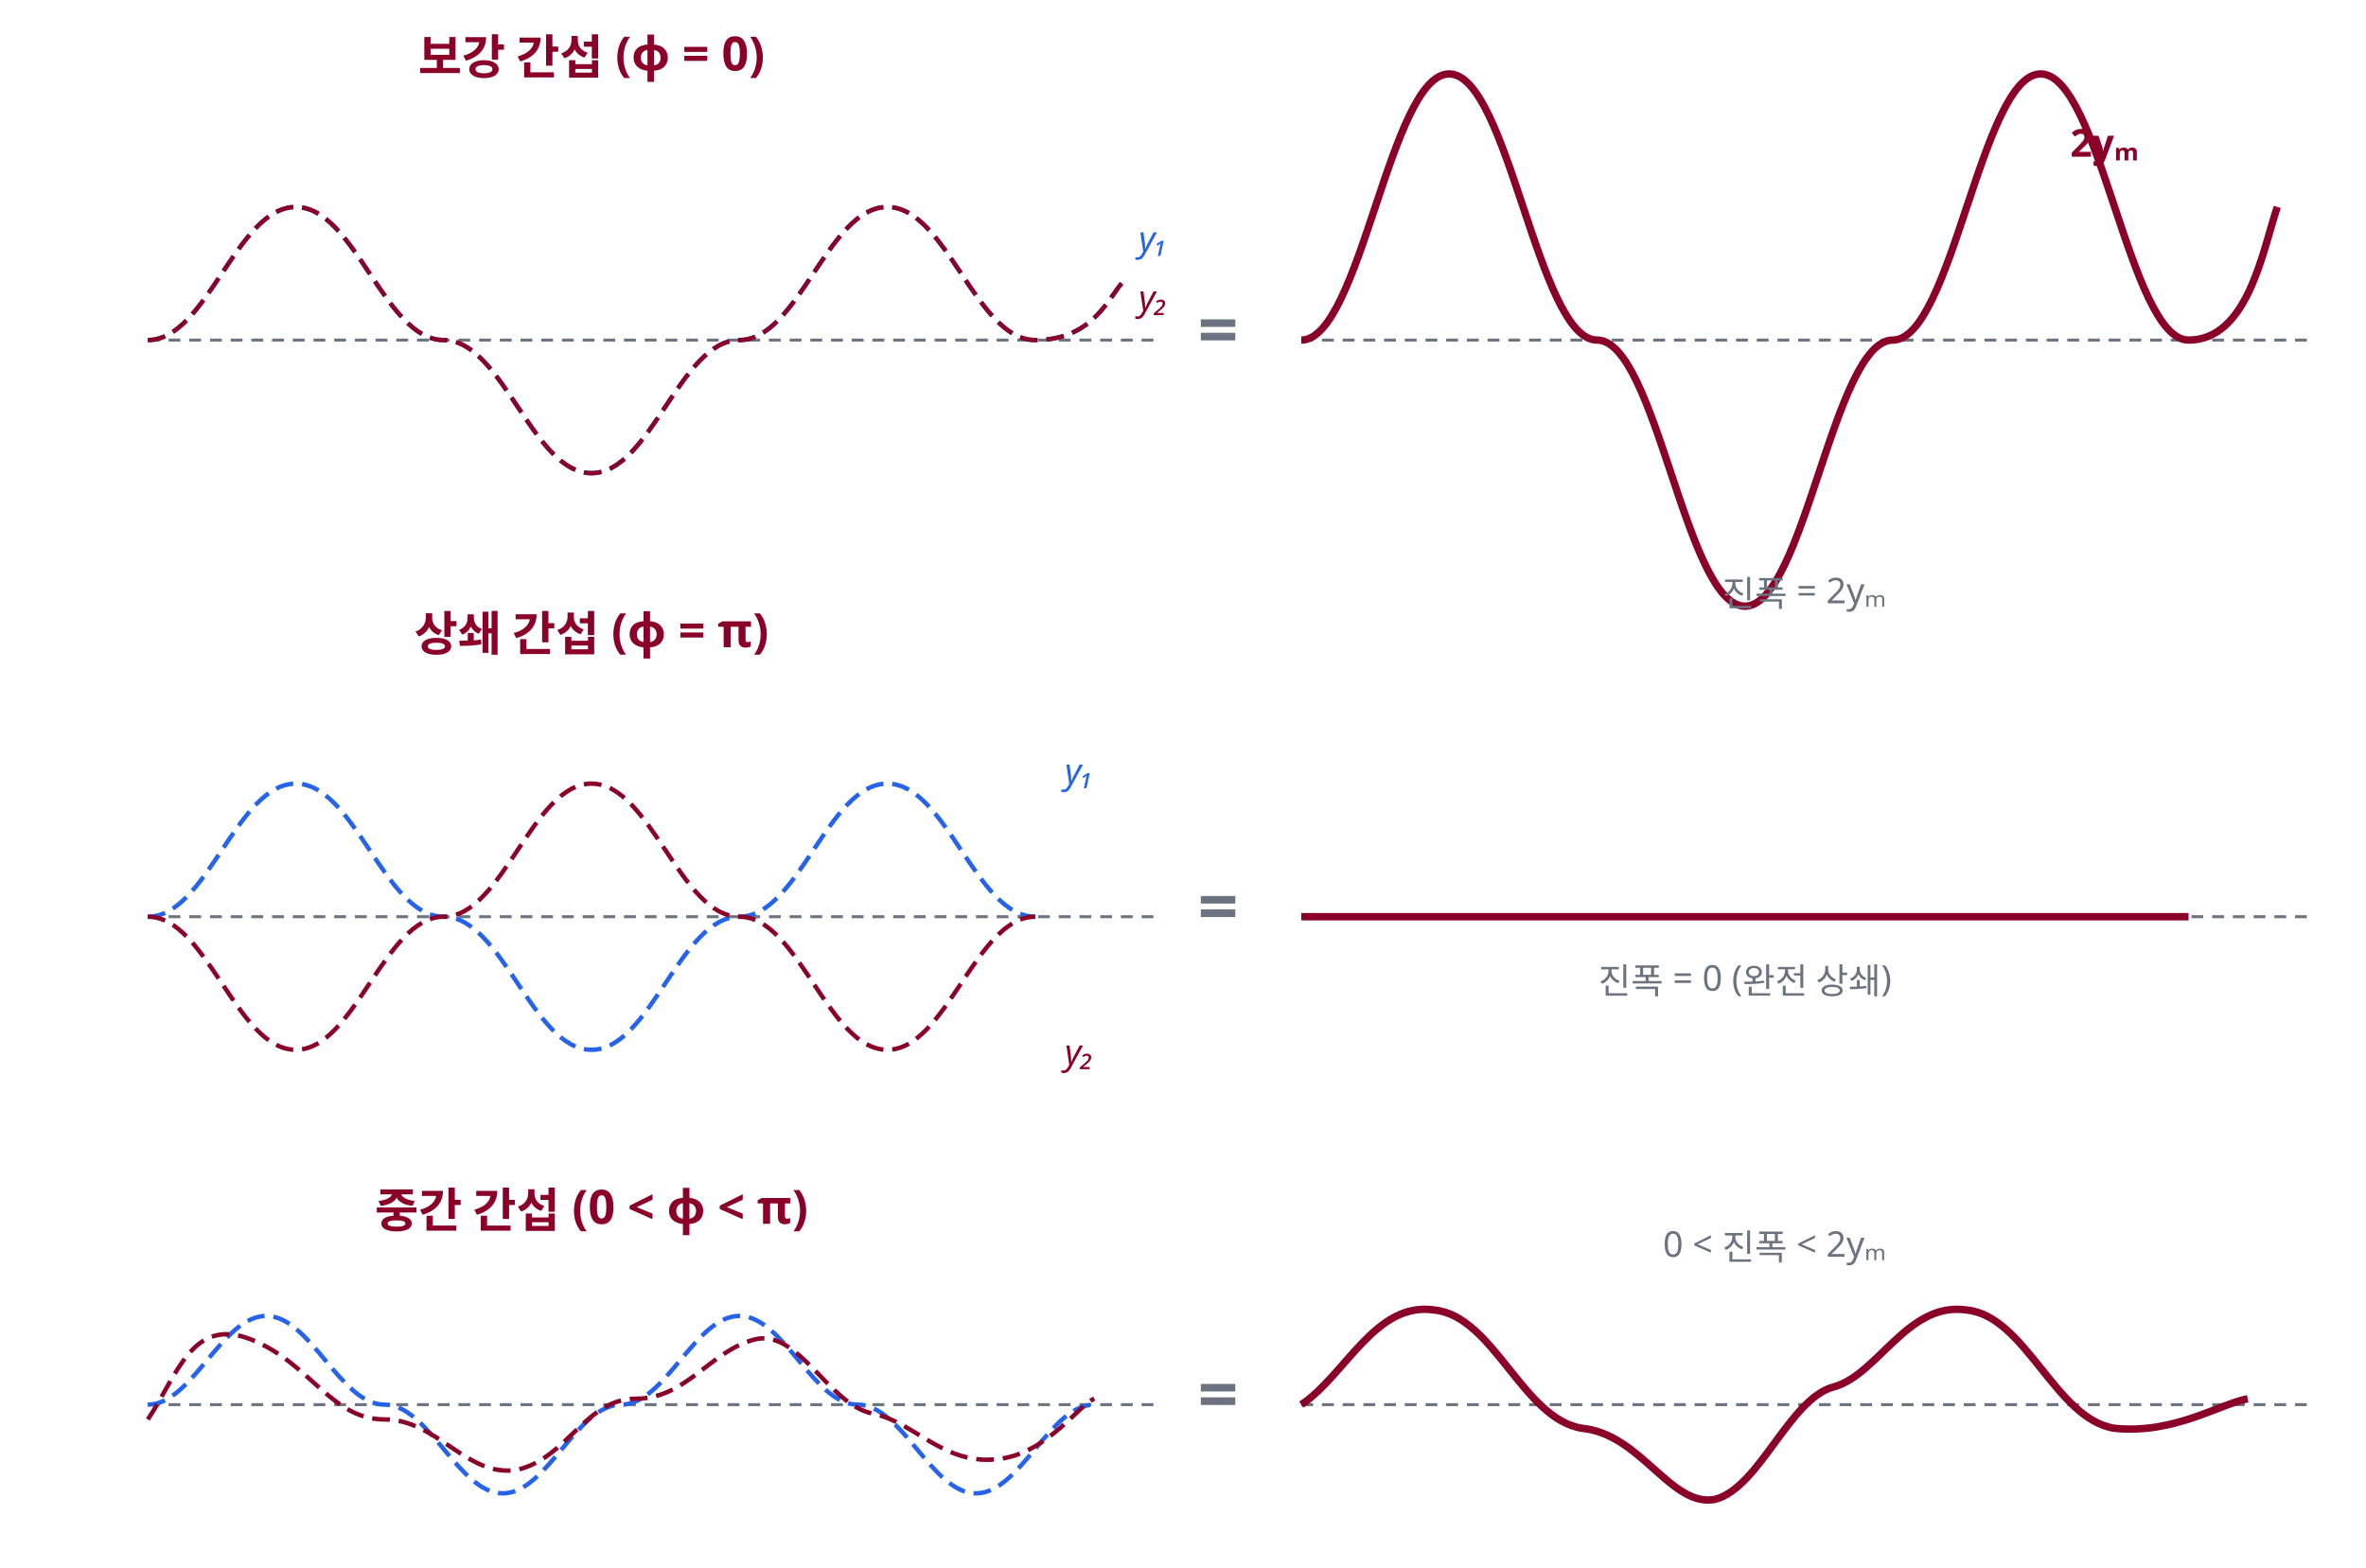
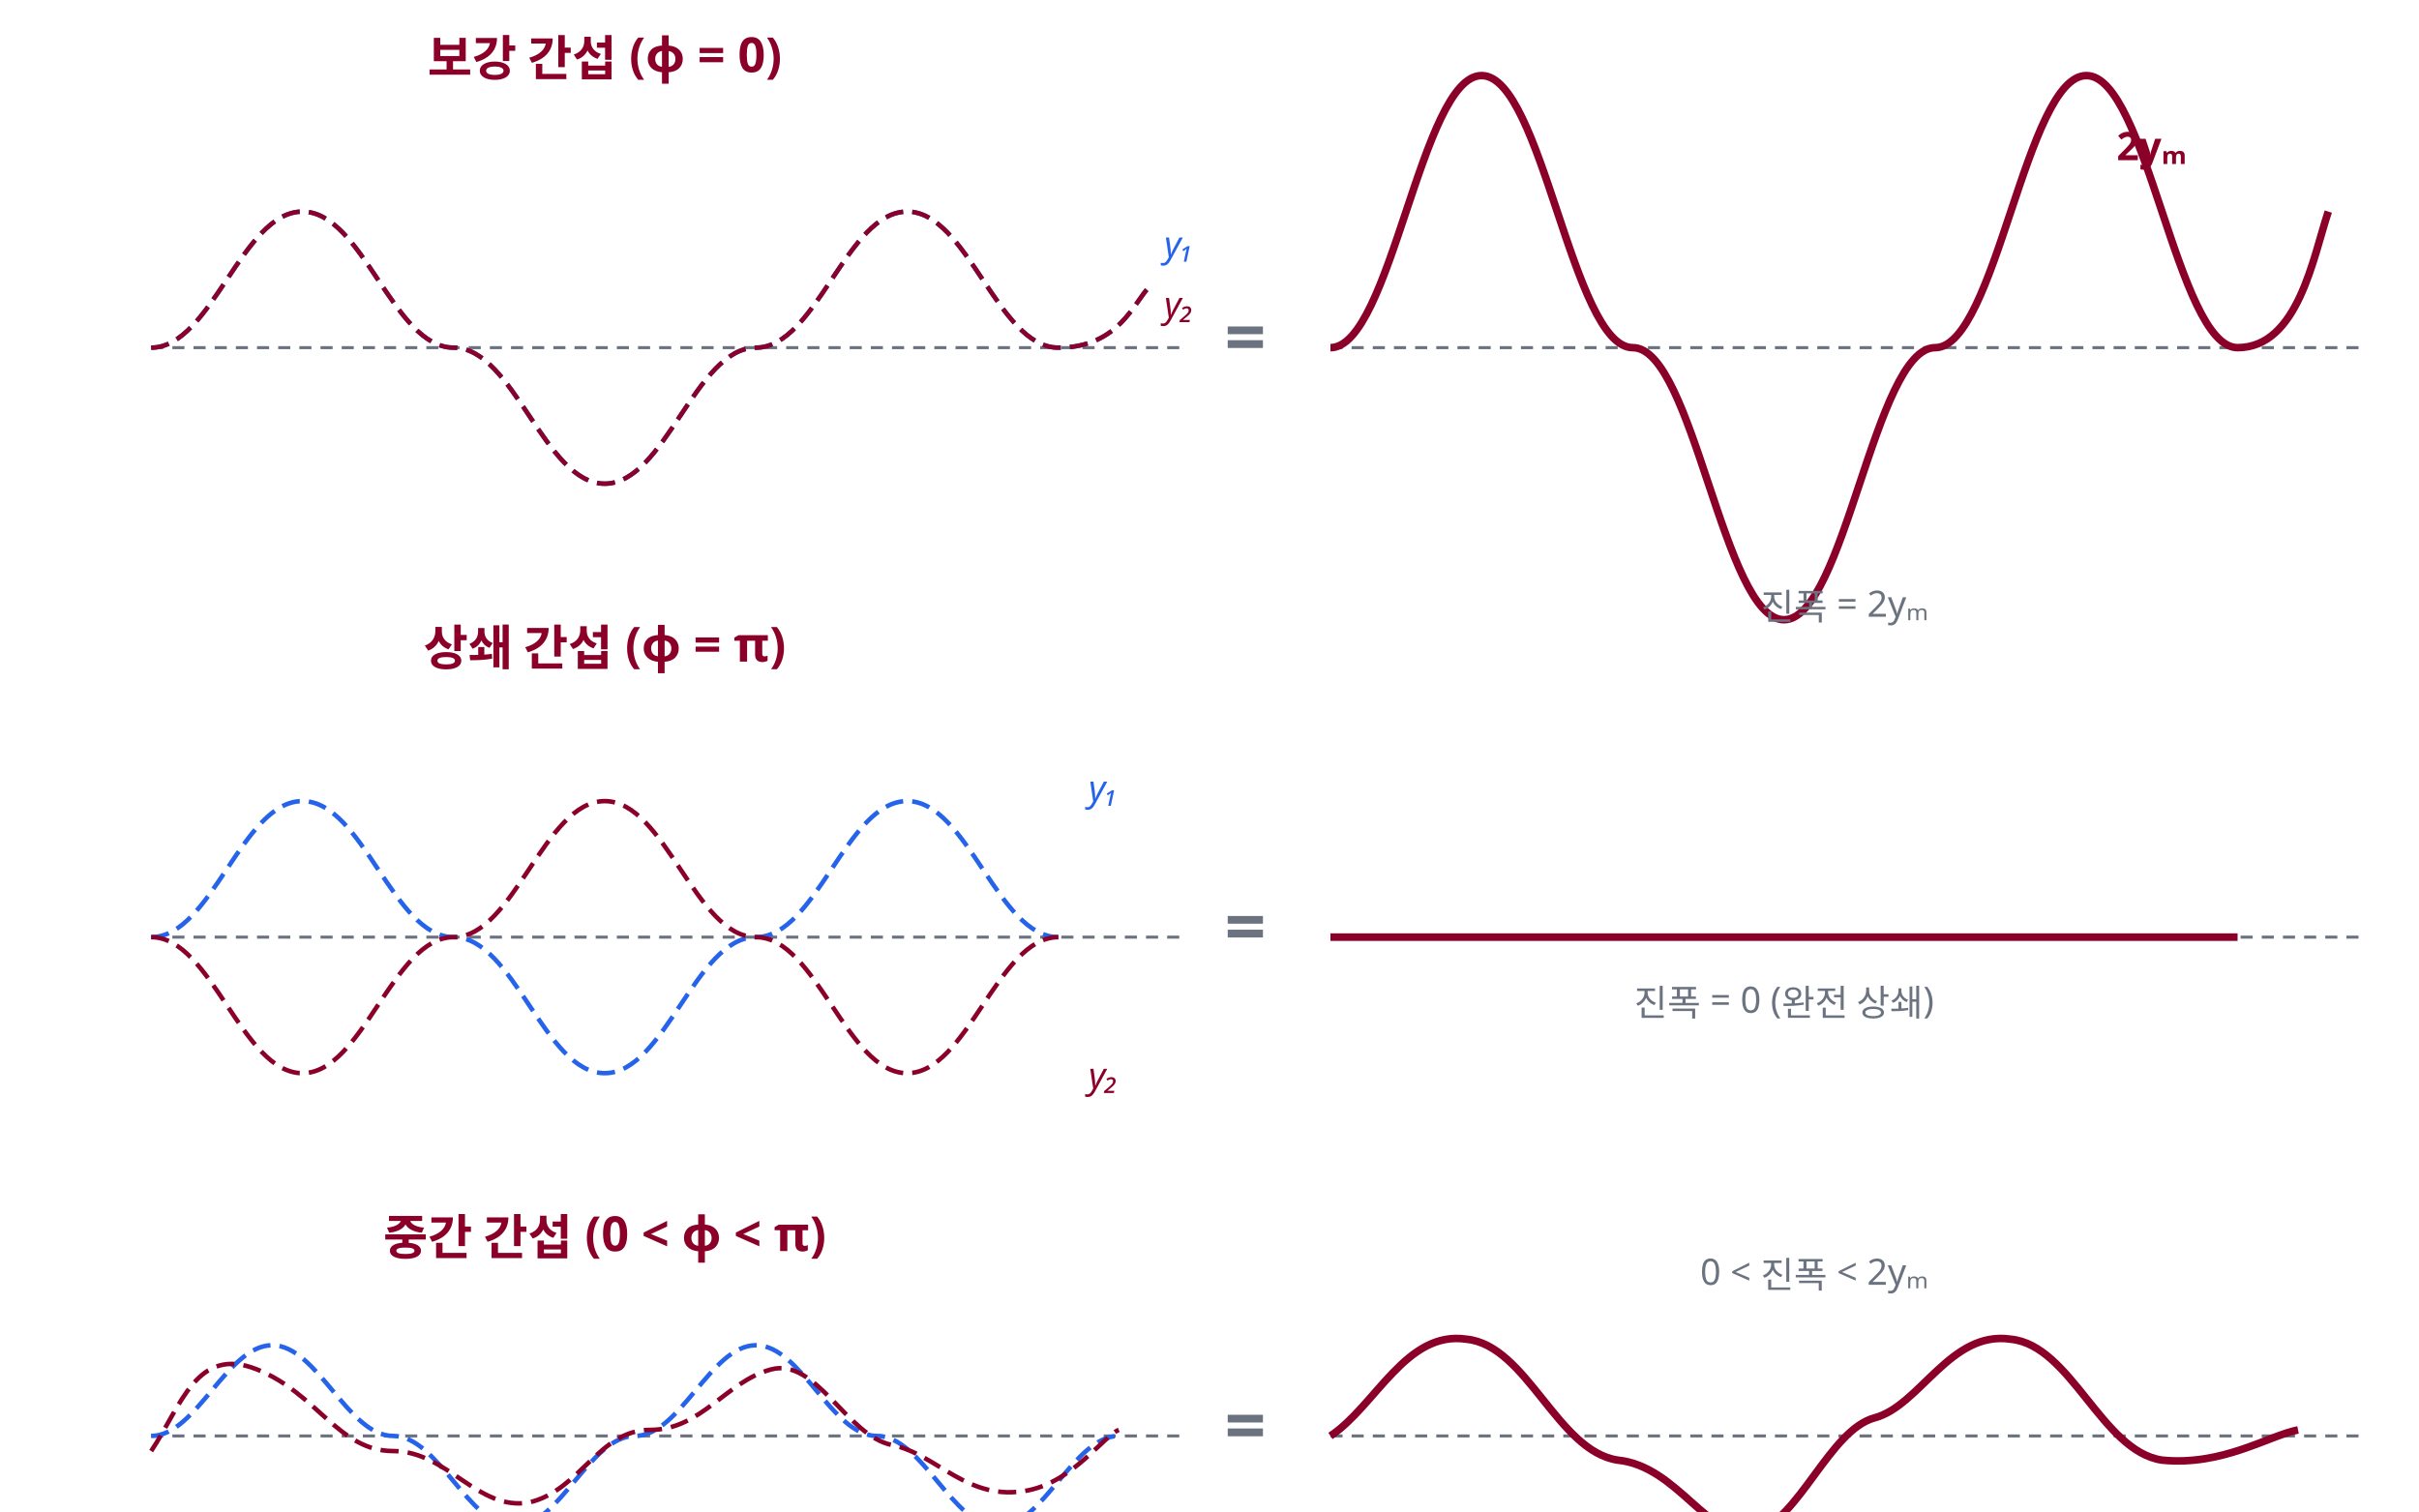
- <svg xmlns="http://www.w3.org/2000/svg" viewBox="0 0 800 530" font-family="sans-serif">
+ <svg xmlns="http://www.w3.org/2000/svg" viewBox="0 0 800 500" font-family="sans-serif">
  <defs>
    <marker id="wsArrG" markerWidth="10" markerHeight="7" refX="10" refY="3.5" orient="auto" fill="#6B7280">
      <polygon points="0 0, 10 3.5, 0 7" />
    </marker>
  </defs>
  <text x="200" y="25" text-anchor="middle" font-size="16" font-weight="bold" fill="#8B0029">보강 간섭 (ϕ = 0)</text>
  <g transform="translate(30, 35)">
    <line x1="20" y1="80" x2="360" y2="80" stroke="#6B7280" stroke-width="1" stroke-dasharray="4 3" />
    <path d="M 20,80 C 40,80 50,35 70,35 C 90,35 100,80 120,80 C 140,80 150,125 170,125 C 190,125 200,80 220,80 C 240,80 250,35 270,35 C 290,35 300,80 320,80 C 340,80 345,65 350,60" fill="none" stroke="#2563EB" stroke-width="1.5" stroke-dasharray="6 3" />
    <path d="M 20,80 C 40,80 50,35 70,35 C 90,35 100,80 120,80 C 140,80 150,125 170,125 C 190,125 200,80 220,80 C 240,80 250,35 270,35 C 290,35 300,80 320,80 C 340,80 345,65 350,60" fill="none" stroke="#8B0029" stroke-width="1.5" stroke-dasharray="6 3" />
    <text x="355" y="50" font-size="12" fill="#2563EB" font-style="italic">y₁</text>
    <text x="355" y="70" font-size="12" fill="#8B0029" font-style="italic">y₂</text>
    <text x="375" y="85" font-size="24" font-weight="bold" fill="#6B7280">=</text>
  </g>
  <g transform="translate(420, 35)">
    <line x1="20" y1="80" x2="360" y2="80" stroke="#6B7280" stroke-width="1" stroke-dasharray="4 3" />
    <path d="M 20,80 C 40,80 50,-10 70,-10 C 90,-10 100,80 120,80 C 140,80 150,170 170,170 C 190,170 200,80 220,80 C 240,80 250,-10 270,-10 C 290,-10 300,80 320,80 C 340,80 345,50 350,35" fill="none" stroke="#8B0029" stroke-width="2.5" />
    <text x="280" y="18" font-size="13" fill="#8B0029" font-weight="bold">2yₘ</text>
    <text x="190" y="170" text-anchor="middle" font-size="12" fill="#6B7280">진폭 = 2yₘ</text>
  </g>
  <text x="200" y="220" text-anchor="middle" font-size="16" font-weight="bold" fill="#8B0029">상쇄 간섭 (ϕ = π)</text>
  <g transform="translate(30, 230)">
    <line x1="20" y1="80" x2="360" y2="80" stroke="#6B7280" stroke-width="1" stroke-dasharray="4 3" />
    <path d="M 20,80 C 40,80 50,35 70,35 C 90,35 100,80 120,80 C 140,80 150,125 170,125 C 190,125 200,80 220,80 C 240,80 250,35 270,35 C 290,35 300,80 320,80" fill="none" stroke="#2563EB" stroke-width="1.5" stroke-dasharray="6 3" />
    <path d="M 20,80 C 40,80 50,125 70,125 C 90,125 100,80 120,80 C 140,80 150,35 170,35 C 190,35 200,80 220,80 C 240,80 250,125 270,125 C 290,125 300,80 320,80" fill="none" stroke="#8B0029" stroke-width="1.5" stroke-dasharray="6 3" />
    <text x="330" y="35" font-size="12" fill="#2563EB" font-style="italic">y₁</text>
    <text x="330" y="130" font-size="12" fill="#8B0029" font-style="italic">y₂</text>
    <text x="375" y="85" font-size="24" font-weight="bold" fill="#6B7280">=</text>
  </g>
  <g transform="translate(420, 230)">
    <line x1="20" y1="80" x2="360" y2="80" stroke="#6B7280" stroke-width="1" stroke-dasharray="4 3" />
    <line x1="20" y1="80" x2="320" y2="80" stroke="#8B0029" stroke-width="2.5" />
    <text x="170" y="106" text-anchor="middle" font-size="12" fill="#6B7280">진폭 = 0 (완전 상쇄)</text>
  </g>
  <text x="200" y="415" text-anchor="middle" font-size="16" font-weight="bold" fill="#8B0029">중간 간섭 (0 &lt; ϕ &lt; π)</text>
  <g transform="translate(30, 425)">
    <line x1="20" y1="50" x2="360" y2="50" stroke="#6B7280" stroke-width="1" stroke-dasharray="4 3" />
    <path d="M 20,50 C 35,50 45,20 60,20 C 75,20 85,50 100,50 C 115,50 125,80 140,80 C 155,80 165,50 180,50 C 195,50 205,20 220,20 C 235,20 245,50 260,50 C 275,50 285,80 300,80 C 315,80 325,50 340,50" fill="none" stroke="#2563EB" stroke-width="1.5" stroke-dasharray="6 3" />
    <path d="M 20,55 C 30,40 35,20 55,28 C 75,36 82,55 100,55 C 118,55 128,75 145,72 C 162,68 168,48 185,48 C 202,48 210,32 225,28 C 240,24 250,50 265,53 C 280,56 290,72 310,68 C 325,65 335,50 340,48" fill="none" stroke="#8B0029" stroke-width="1.5" stroke-dasharray="6 3" />
    <text x="375" y="55" font-size="24" font-weight="bold" fill="#6B7280">=</text>
  </g>
  <g transform="translate(420, 425)">
    <line x1="20" y1="50" x2="360" y2="50" stroke="#6B7280" stroke-width="1" stroke-dasharray="4 3" />
    <path d="M 20,50 C 35,40 45,15 65,18 C 85,20 95,55 115,58 C 135,60 145,85 160,82 C 175,78 185,48 200,44 C 215,40 225,15 245,18 C 265,20 275,55 295,58 C 315,60 330,50 340,48" fill="none" stroke="#8B0029" stroke-width="2.5" />
    <text x="180" y="0" text-anchor="middle" font-size="12" fill="#6B7280">0 &lt; 진폭 &lt; 2yₘ</text>
  </g>
</svg>
